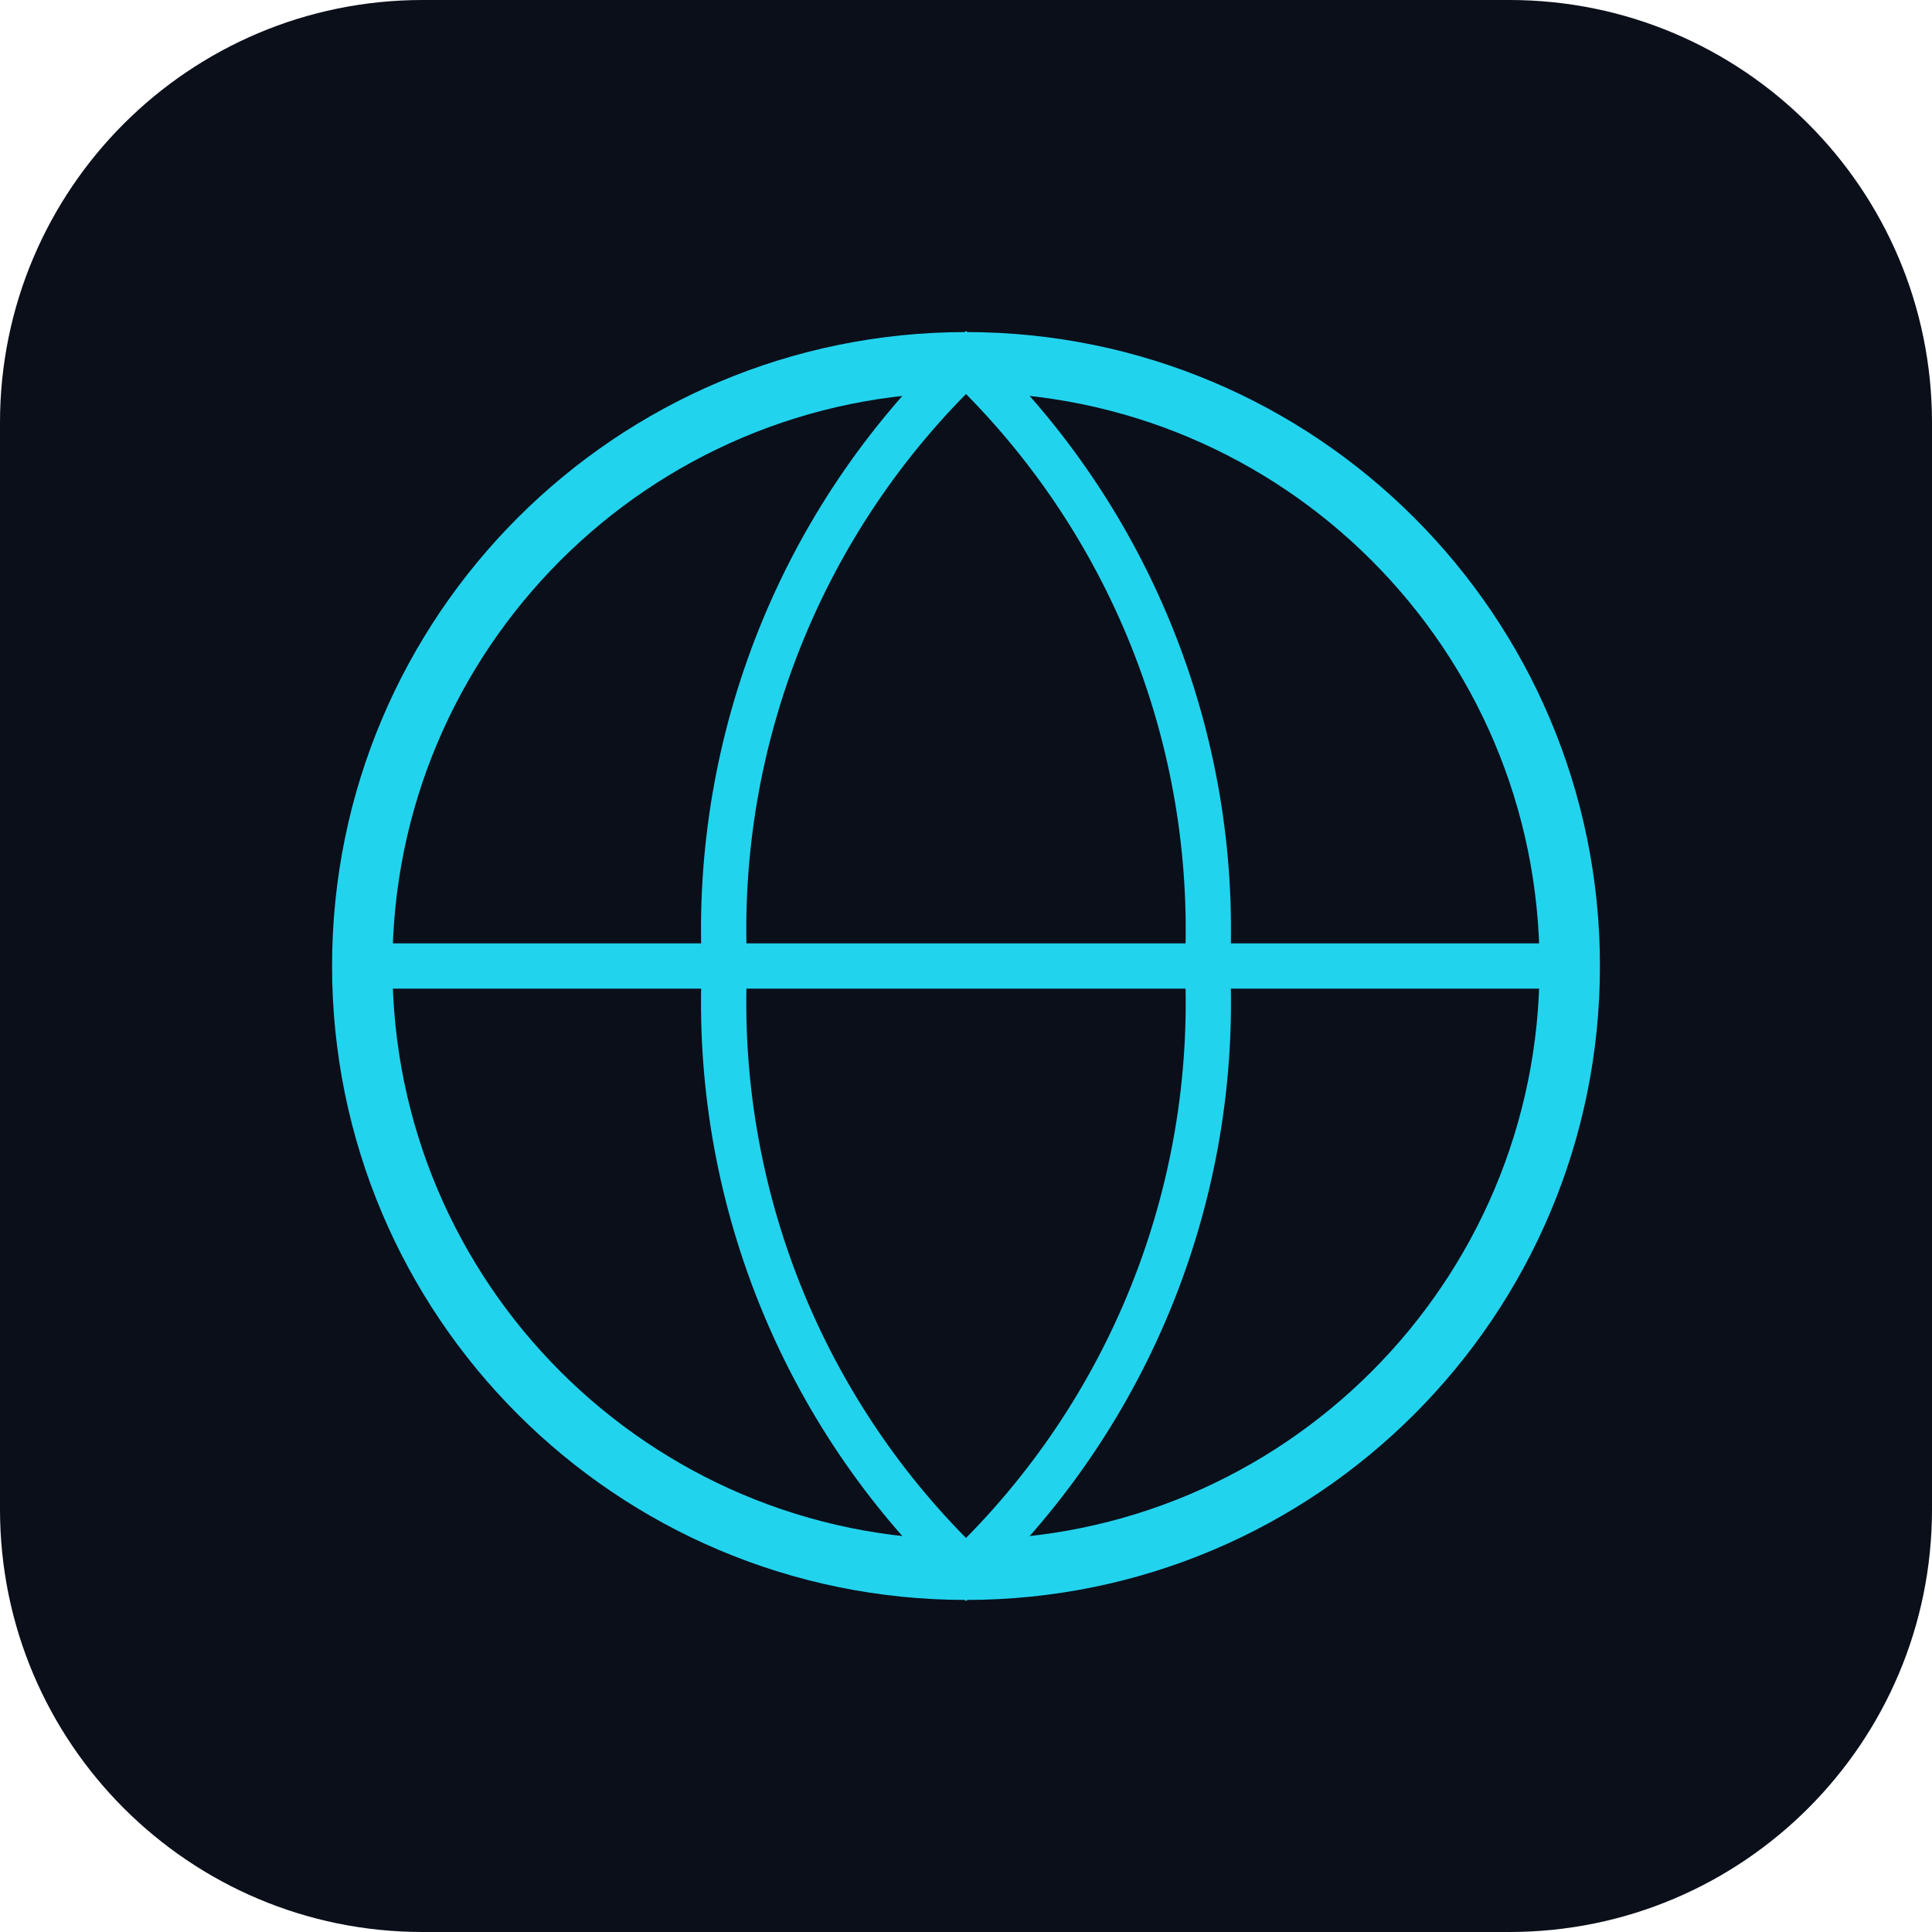
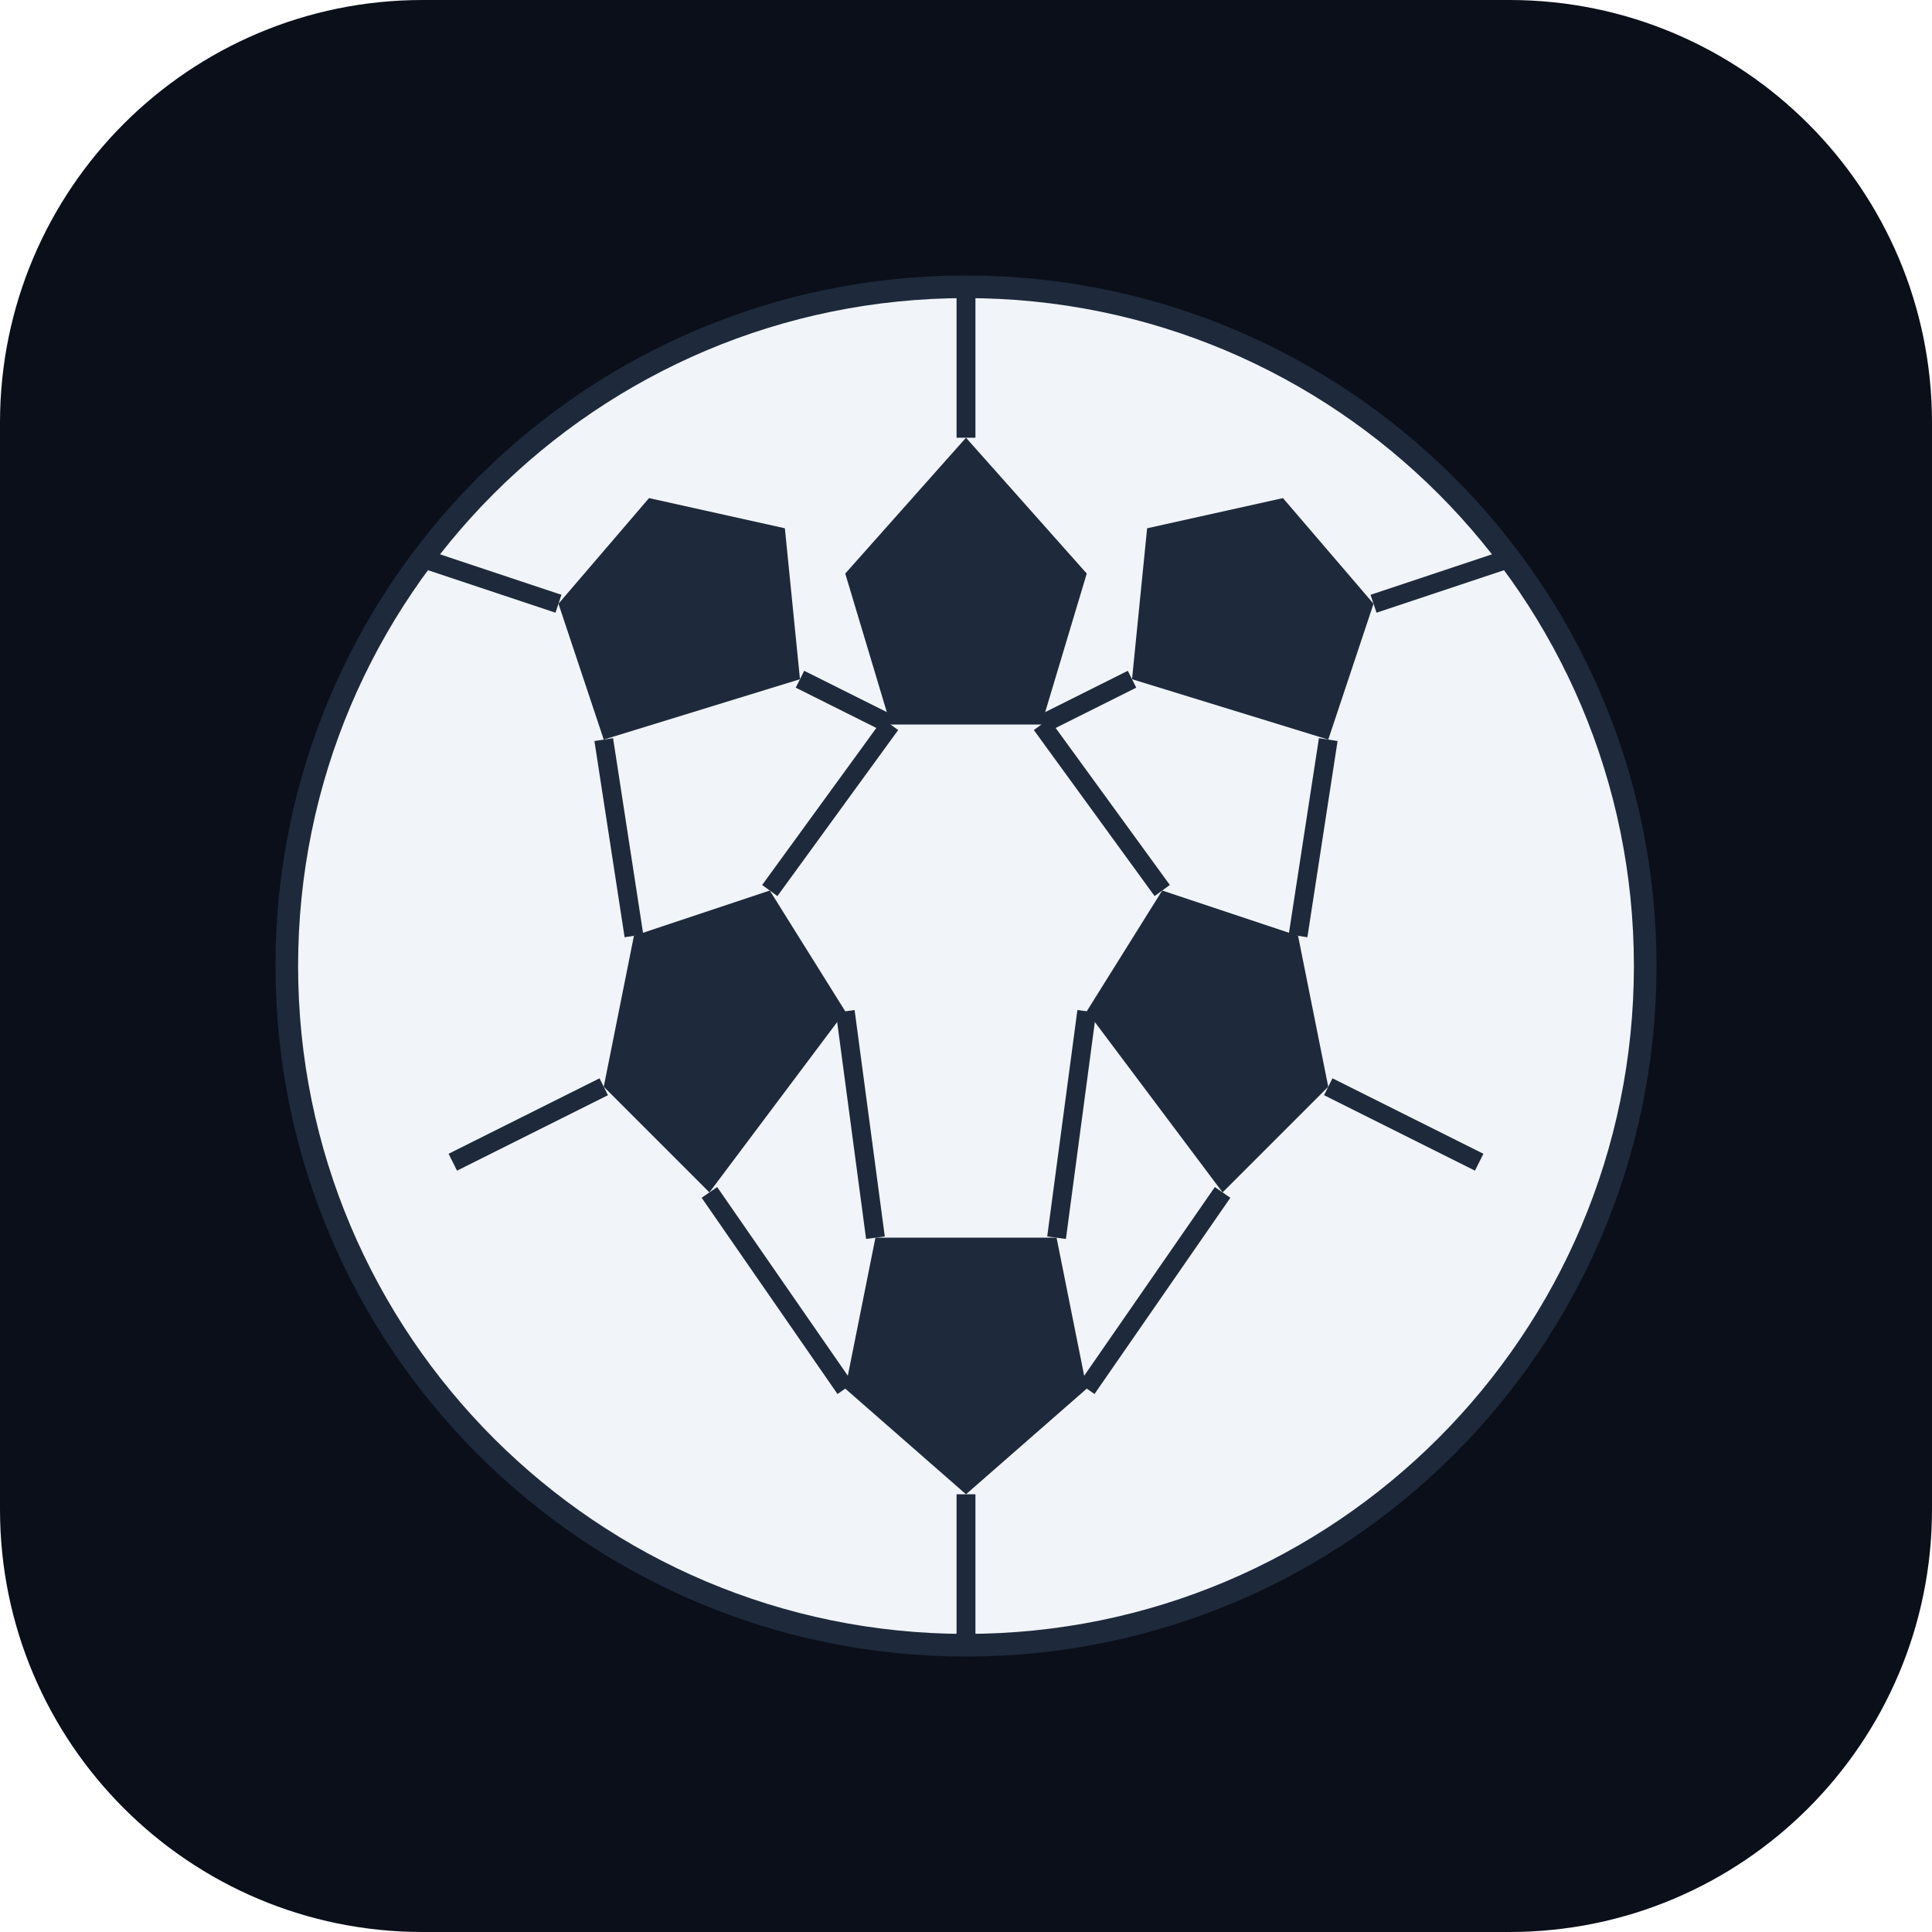
- <svg xmlns="http://www.w3.org/2000/svg" viewBox="0 0 128 128">
-   <rect width="128" height="128" rx="28" fill="#0a0f1a" />
-   <circle cx="64" cy="64" r="40" fill="none" stroke="#22d3ee" stroke-width="4" />
-   <path d="M64 24a52 52 0 0 1 16 40 52 52 0 0 1-16 40 52 52 0 0 1-16-40 52 52 0 0 1 16-40z" fill="none" stroke="#22d3ee" stroke-width="3" />
-   <line x1="24" y1="64" x2="104" y2="64" stroke="#22d3ee" stroke-width="3" />
+ <svg xmlns="http://www.w3.org/2000/svg" viewBox="0 0 512 512">
+   <rect width="512" height="512" rx="112" fill="#0a0f1a" />
+   <circle cx="256" cy="256" r="180" fill="#f1f5f9" stroke="#1e293b" stroke-width="6" />
+   <polygon points="256,116 288,152 276,192 236,192 224,152" fill="#1e293b" />
+   <polygon points="160,196 148,160 172,132 208,140 212,180" fill="#1e293b" />
+   <polygon points="352,196 364,160 340,132 304,140 300,180" fill="#1e293b" />
+   <polygon points="188,316 160,288 168,248 204,236 224,268" fill="#1e293b" />
+   <polygon points="324,316 352,288 344,248 308,236 288,268" fill="#1e293b" />
+   <polygon points="256,396 224,368 232,328 280,328 288,368" fill="#1e293b" />
+   <line x1="236" y1="192" x2="212" y2="180" stroke="#1e293b" stroke-width="5" />
+   <line x1="276" y1="192" x2="300" y2="180" stroke="#1e293b" stroke-width="5" />
+   <line x1="160" y1="196" x2="168" y2="248" stroke="#1e293b" stroke-width="5" />
+   <line x1="352" y1="196" x2="344" y2="248" stroke="#1e293b" stroke-width="5" />
+   <line x1="204" y1="236" x2="236" y2="192" stroke="#1e293b" stroke-width="5" />
+   <line x1="308" y1="236" x2="276" y2="192" stroke="#1e293b" stroke-width="5" />
+   <line x1="224" y1="268" x2="232" y2="328" stroke="#1e293b" stroke-width="5" />
+   <line x1="288" y1="268" x2="280" y2="328" stroke="#1e293b" stroke-width="5" />
+   <line x1="188" y1="316" x2="224" y2="368" stroke="#1e293b" stroke-width="5" />
+   <line x1="324" y1="316" x2="288" y2="368" stroke="#1e293b" stroke-width="5" />
+   <line x1="256" y1="116" x2="256" y2="76" stroke="#1e293b" stroke-width="5" />
+   <line x1="148" y1="160" x2="112" y2="148" stroke="#1e293b" stroke-width="5" />
+   <line x1="364" y1="160" x2="400" y2="148" stroke="#1e293b" stroke-width="5" />
+   <line x1="160" y1="288" x2="120" y2="308" stroke="#1e293b" stroke-width="5" />
+   <line x1="352" y1="288" x2="392" y2="308" stroke="#1e293b" stroke-width="5" />
+   <line x1="256" y1="396" x2="256" y2="436" stroke="#1e293b" stroke-width="5" />
</svg>
